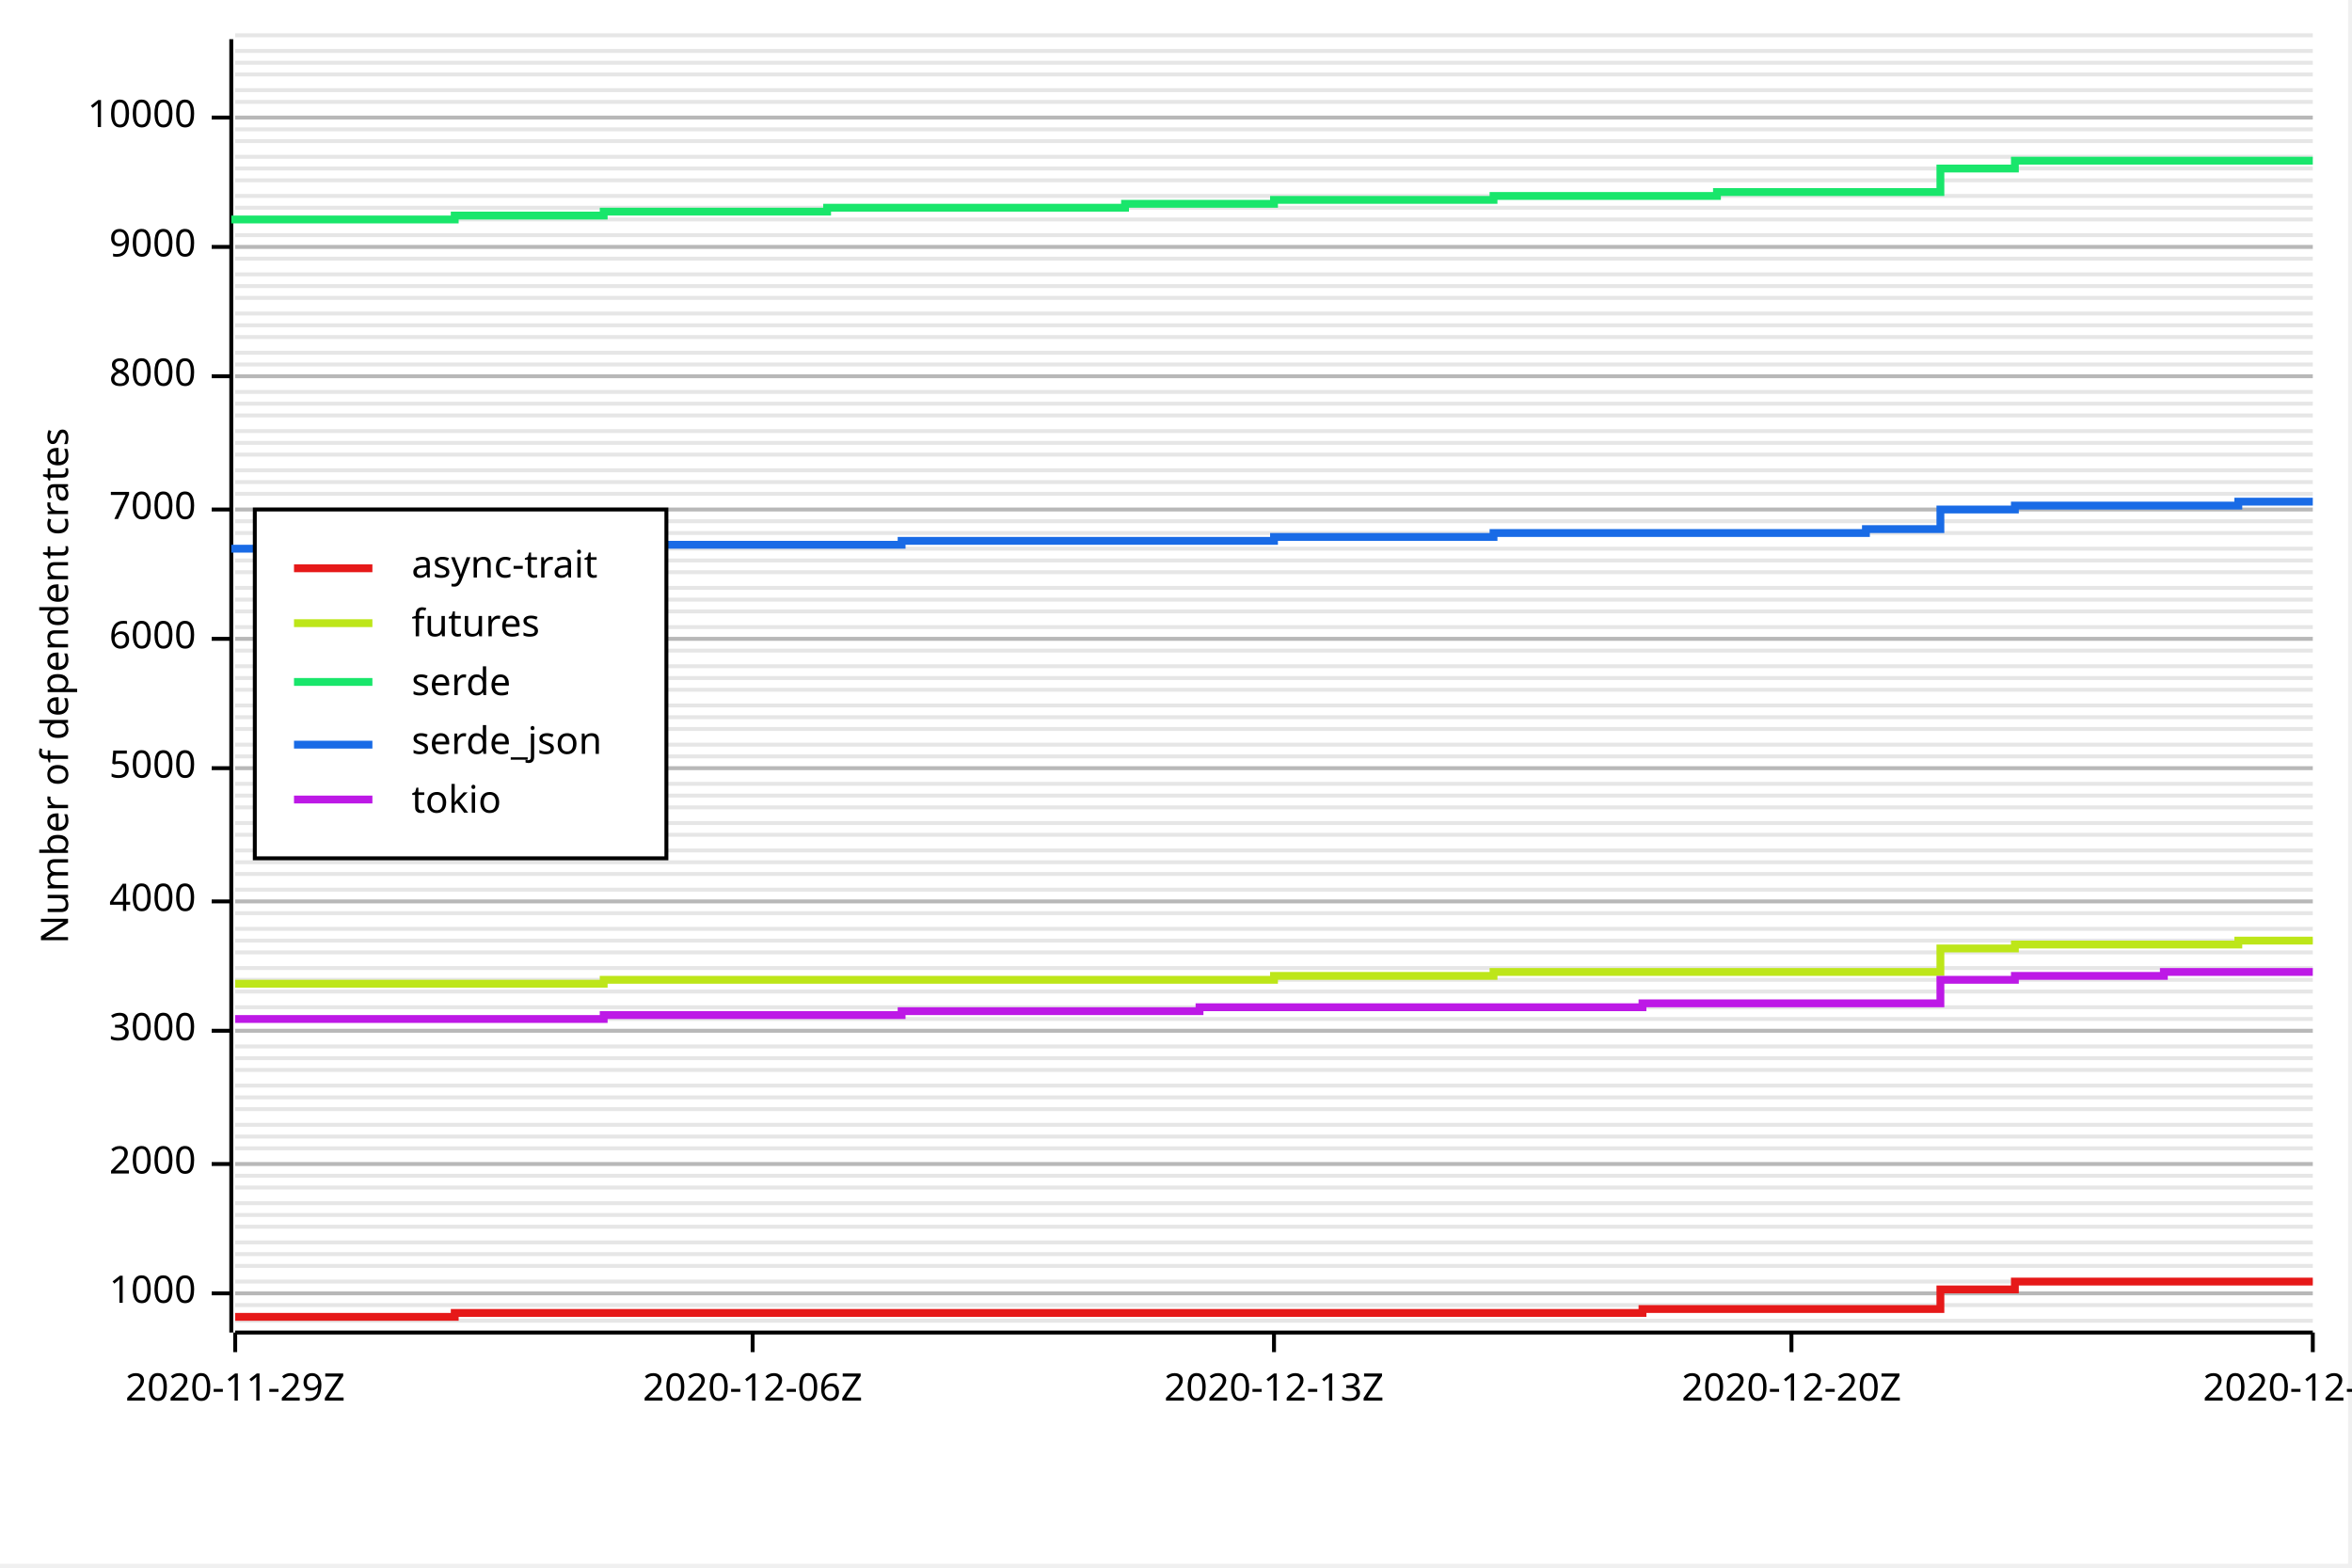
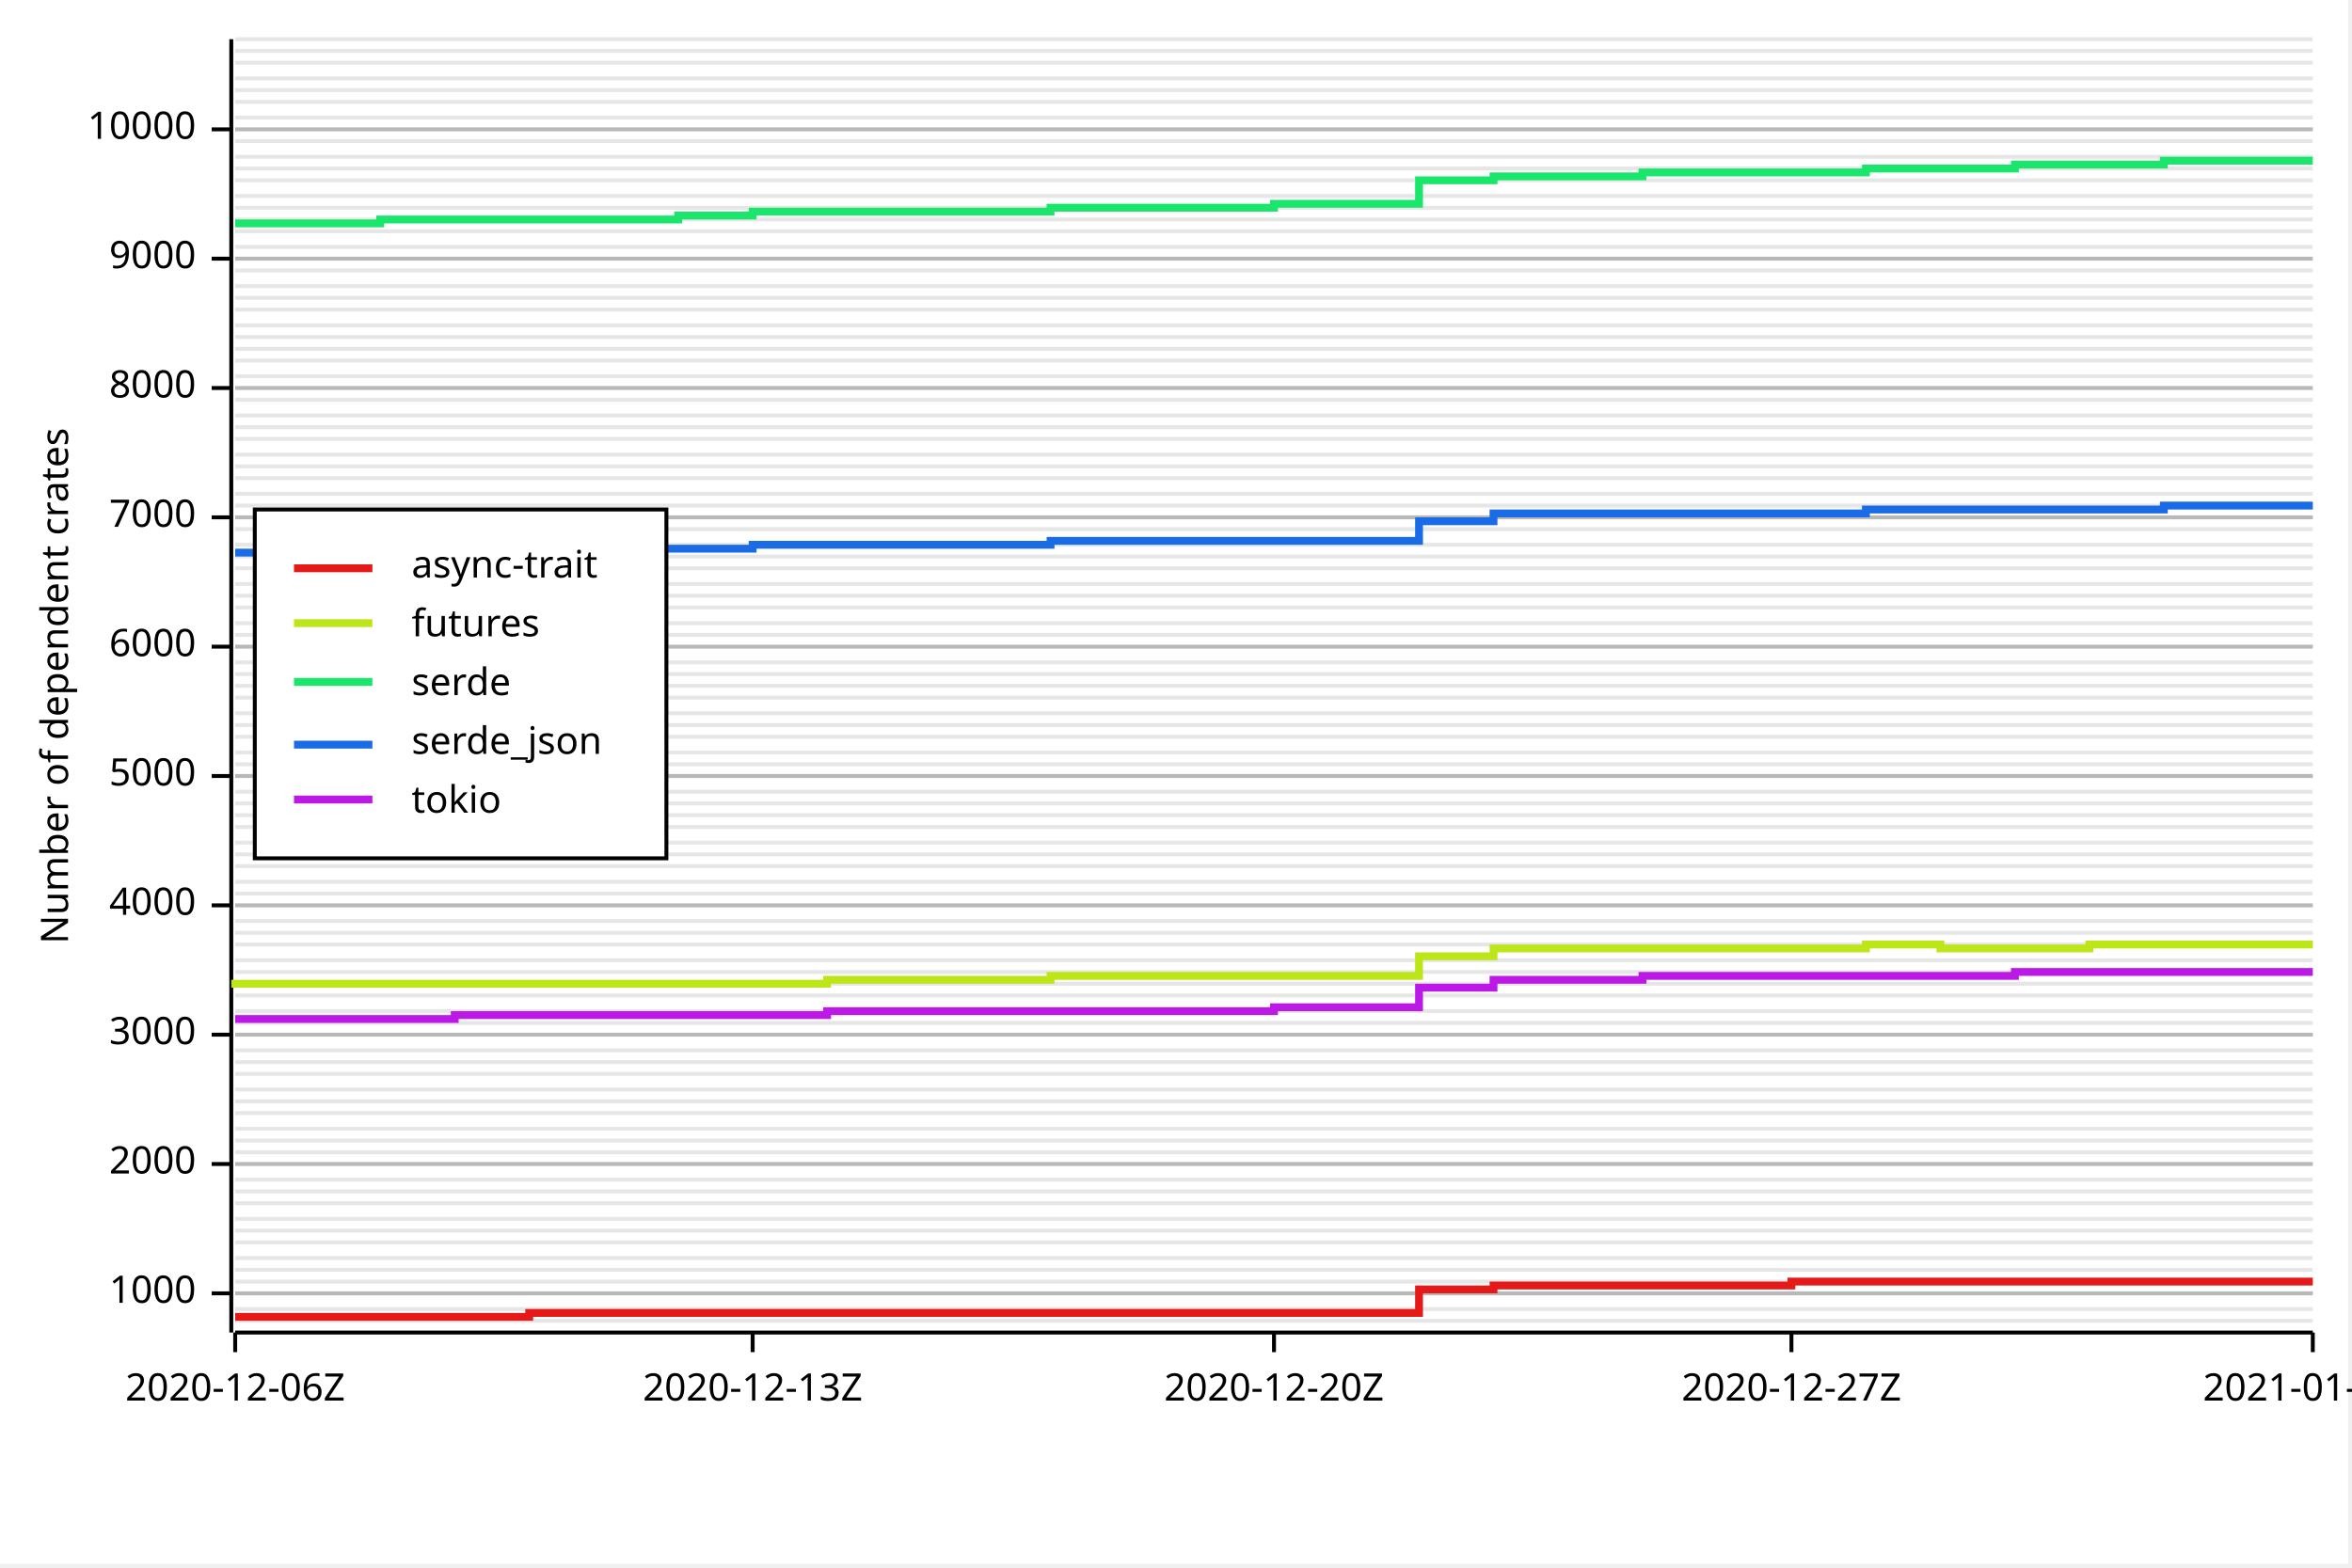
<svg xmlns="http://www.w3.org/2000/svg" width="600" height="400" viewBox="0 0 600 400">
  <rect x="0" y="0" width="599" height="399" opacity="1" fill="#FFFFFF" stroke="none" />
  <line opacity="0.1" stroke="#000000" stroke-width="1" x1="60" y1="337" x2="590" y2="337" />
-   <line opacity="0.1" stroke="#000000" stroke-width="1" x1="60" y1="333" x2="590" y2="333" />
+   <line opacity="0.1" stroke="#000000" stroke-width="1" x1="60" y1="334" x2="590" y2="334" />
  <line opacity="0.1" stroke="#000000" stroke-width="1" x1="60" y1="330" x2="590" y2="330" />
  <line opacity="0.1" stroke="#000000" stroke-width="1" x1="60" y1="327" x2="590" y2="327" />
-   <line opacity="0.1" stroke="#000000" stroke-width="1" x1="60" y1="323" x2="590" y2="323" />
-   <line opacity="0.1" stroke="#000000" stroke-width="1" x1="60" y1="320" x2="590" y2="320" />
+   <line opacity="0.1" stroke="#000000" stroke-width="1" x1="60" y1="324" x2="590" y2="324" />
+   <line opacity="0.1" stroke="#000000" stroke-width="1" x1="60" y1="321" x2="590" y2="321" />
  <line opacity="0.1" stroke="#000000" stroke-width="1" x1="60" y1="317" x2="590" y2="317" />
-   <line opacity="0.1" stroke="#000000" stroke-width="1" x1="60" y1="313" x2="590" y2="313" />
-   <line opacity="0.1" stroke="#000000" stroke-width="1" x1="60" y1="310" x2="590" y2="310" />
+   <line opacity="0.1" stroke="#000000" stroke-width="1" x1="60" y1="314" x2="590" y2="314" />
+   <line opacity="0.1" stroke="#000000" stroke-width="1" x1="60" y1="311" x2="590" y2="311" />
  <line opacity="0.1" stroke="#000000" stroke-width="1" x1="60" y1="307" x2="590" y2="307" />
-   <line opacity="0.1" stroke="#000000" stroke-width="1" x1="60" y1="303" x2="590" y2="303" />
-   <line opacity="0.1" stroke="#000000" stroke-width="1" x1="60" y1="300" x2="590" y2="300" />
+   <line opacity="0.1" stroke="#000000" stroke-width="1" x1="60" y1="304" x2="590" y2="304" />
+   <line opacity="0.1" stroke="#000000" stroke-width="1" x1="60" y1="301" x2="590" y2="301" />
  <line opacity="0.1" stroke="#000000" stroke-width="1" x1="60" y1="297" x2="590" y2="297" />
-   <line opacity="0.1" stroke="#000000" stroke-width="1" x1="60" y1="293" x2="590" y2="293" />
-   <line opacity="0.1" stroke="#000000" stroke-width="1" x1="60" y1="290" x2="590" y2="290" />
-   <line opacity="0.1" stroke="#000000" stroke-width="1" x1="60" y1="287" x2="590" y2="287" />
-   <line opacity="0.1" stroke="#000000" stroke-width="1" x1="60" y1="283" x2="590" y2="283" />
-   <line opacity="0.1" stroke="#000000" stroke-width="1" x1="60" y1="280" x2="590" y2="280" />
-   <line opacity="0.1" stroke="#000000" stroke-width="1" x1="60" y1="277" x2="590" y2="277" />
-   <line opacity="0.1" stroke="#000000" stroke-width="1" x1="60" y1="273" x2="590" y2="273" />
-   <line opacity="0.1" stroke="#000000" stroke-width="1" x1="60" y1="270" x2="590" y2="270" />
-   <line opacity="0.1" stroke="#000000" stroke-width="1" x1="60" y1="267" x2="590" y2="267" />
-   <line opacity="0.1" stroke="#000000" stroke-width="1" x1="60" y1="263" x2="590" y2="263" />
-   <line opacity="0.1" stroke="#000000" stroke-width="1" x1="60" y1="260" x2="590" y2="260" />
-   <line opacity="0.1" stroke="#000000" stroke-width="1" x1="60" y1="257" x2="590" y2="257" />
-   <line opacity="0.1" stroke="#000000" stroke-width="1" x1="60" y1="253" x2="590" y2="253" />
-   <line opacity="0.1" stroke="#000000" stroke-width="1" x1="60" y1="250" x2="590" y2="250" />
-   <line opacity="0.1" stroke="#000000" stroke-width="1" x1="60" y1="247" x2="590" y2="247" />
-   <line opacity="0.1" stroke="#000000" stroke-width="1" x1="60" y1="243" x2="590" y2="243" />
-   <line opacity="0.1" stroke="#000000" stroke-width="1" x1="60" y1="240" x2="590" y2="240" />
-   <line opacity="0.1" stroke="#000000" stroke-width="1" x1="60" y1="237" x2="590" y2="237" />
-   <line opacity="0.1" stroke="#000000" stroke-width="1" x1="60" y1="233" x2="590" y2="233" />
-   <line opacity="0.1" stroke="#000000" stroke-width="1" x1="60" y1="230" x2="590" y2="230" />
-   <line opacity="0.1" stroke="#000000" stroke-width="1" x1="60" y1="227" x2="590" y2="227" />
-   <line opacity="0.1" stroke="#000000" stroke-width="1" x1="60" y1="223" x2="590" y2="223" />
-   <line opacity="0.1" stroke="#000000" stroke-width="1" x1="60" y1="220" x2="590" y2="220" />
-   <line opacity="0.1" stroke="#000000" stroke-width="1" x1="60" y1="217" x2="590" y2="217" />
-   <line opacity="0.1" stroke="#000000" stroke-width="1" x1="60" y1="213" x2="590" y2="213" />
-   <line opacity="0.1" stroke="#000000" stroke-width="1" x1="60" y1="210" x2="590" y2="210" />
-   <line opacity="0.1" stroke="#000000" stroke-width="1" x1="60" y1="206" x2="590" y2="206" />
-   <line opacity="0.1" stroke="#000000" stroke-width="1" x1="60" y1="203" x2="590" y2="203" />
-   <line opacity="0.1" stroke="#000000" stroke-width="1" x1="60" y1="200" x2="590" y2="200" />
-   <line opacity="0.1" stroke="#000000" stroke-width="1" x1="60" y1="196" x2="590" y2="196" />
-   <line opacity="0.1" stroke="#000000" stroke-width="1" x1="60" y1="193" x2="590" y2="193" />
-   <line opacity="0.1" stroke="#000000" stroke-width="1" x1="60" y1="190" x2="590" y2="190" />
-   <line opacity="0.1" stroke="#000000" stroke-width="1" x1="60" y1="186" x2="590" y2="186" />
-   <line opacity="0.1" stroke="#000000" stroke-width="1" x1="60" y1="183" x2="590" y2="183" />
-   <line opacity="0.1" stroke="#000000" stroke-width="1" x1="60" y1="180" x2="590" y2="180" />
-   <line opacity="0.1" stroke="#000000" stroke-width="1" x1="60" y1="176" x2="590" y2="176" />
-   <line opacity="0.1" stroke="#000000" stroke-width="1" x1="60" y1="173" x2="590" y2="173" />
-   <line opacity="0.1" stroke="#000000" stroke-width="1" x1="60" y1="170" x2="590" y2="170" />
-   <line opacity="0.1" stroke="#000000" stroke-width="1" x1="60" y1="166" x2="590" y2="166" />
-   <line opacity="0.1" stroke="#000000" stroke-width="1" x1="60" y1="163" x2="590" y2="163" />
-   <line opacity="0.1" stroke="#000000" stroke-width="1" x1="60" y1="160" x2="590" y2="160" />
-   <line opacity="0.1" stroke="#000000" stroke-width="1" x1="60" y1="156" x2="590" y2="156" />
-   <line opacity="0.1" stroke="#000000" stroke-width="1" x1="60" y1="153" x2="590" y2="153" />
-   <line opacity="0.1" stroke="#000000" stroke-width="1" x1="60" y1="150" x2="590" y2="150" />
-   <line opacity="0.1" stroke="#000000" stroke-width="1" x1="60" y1="146" x2="590" y2="146" />
-   <line opacity="0.1" stroke="#000000" stroke-width="1" x1="60" y1="143" x2="590" y2="143" />
-   <line opacity="0.1" stroke="#000000" stroke-width="1" x1="60" y1="140" x2="590" y2="140" />
-   <line opacity="0.1" stroke="#000000" stroke-width="1" x1="60" y1="136" x2="590" y2="136" />
-   <line opacity="0.1" stroke="#000000" stroke-width="1" x1="60" y1="133" x2="590" y2="133" />
-   <line opacity="0.1" stroke="#000000" stroke-width="1" x1="60" y1="130" x2="590" y2="130" />
+   <line opacity="0.1" stroke="#000000" stroke-width="1" x1="60" y1="294" x2="590" y2="294" />
+   <line opacity="0.1" stroke="#000000" stroke-width="1" x1="60" y1="291" x2="590" y2="291" />
+   <line opacity="0.1" stroke="#000000" stroke-width="1" x1="60" y1="288" x2="590" y2="288" />
+   <line opacity="0.1" stroke="#000000" stroke-width="1" x1="60" y1="284" x2="590" y2="284" />
+   <line opacity="0.1" stroke="#000000" stroke-width="1" x1="60" y1="281" x2="590" y2="281" />
+   <line opacity="0.1" stroke="#000000" stroke-width="1" x1="60" y1="278" x2="590" y2="278" />
+   <line opacity="0.1" stroke="#000000" stroke-width="1" x1="60" y1="274" x2="590" y2="274" />
+   <line opacity="0.1" stroke="#000000" stroke-width="1" x1="60" y1="271" x2="590" y2="271" />
+   <line opacity="0.1" stroke="#000000" stroke-width="1" x1="60" y1="268" x2="590" y2="268" />
+   <line opacity="0.1" stroke="#000000" stroke-width="1" x1="60" y1="264" x2="590" y2="264" />
+   <line opacity="0.1" stroke="#000000" stroke-width="1" x1="60" y1="261" x2="590" y2="261" />
+   <line opacity="0.1" stroke="#000000" stroke-width="1" x1="60" y1="258" x2="590" y2="258" />
+   <line opacity="0.1" stroke="#000000" stroke-width="1" x1="60" y1="254" x2="590" y2="254" />
+   <line opacity="0.1" stroke="#000000" stroke-width="1" x1="60" y1="251" x2="590" y2="251" />
+   <line opacity="0.1" stroke="#000000" stroke-width="1" x1="60" y1="248" x2="590" y2="248" />
+   <line opacity="0.1" stroke="#000000" stroke-width="1" x1="60" y1="245" x2="590" y2="245" />
+   <line opacity="0.1" stroke="#000000" stroke-width="1" x1="60" y1="241" x2="590" y2="241" />
+   <line opacity="0.1" stroke="#000000" stroke-width="1" x1="60" y1="238" x2="590" y2="238" />
+   <line opacity="0.1" stroke="#000000" stroke-width="1" x1="60" y1="235" x2="590" y2="235" />
+   <line opacity="0.1" stroke="#000000" stroke-width="1" x1="60" y1="231" x2="590" y2="231" />
+   <line opacity="0.1" stroke="#000000" stroke-width="1" x1="60" y1="228" x2="590" y2="228" />
+   <line opacity="0.1" stroke="#000000" stroke-width="1" x1="60" y1="225" x2="590" y2="225" />
+   <line opacity="0.1" stroke="#000000" stroke-width="1" x1="60" y1="221" x2="590" y2="221" />
+   <line opacity="0.1" stroke="#000000" stroke-width="1" x1="60" y1="218" x2="590" y2="218" />
+   <line opacity="0.1" stroke="#000000" stroke-width="1" x1="60" y1="215" x2="590" y2="215" />
+   <line opacity="0.1" stroke="#000000" stroke-width="1" x1="60" y1="211" x2="590" y2="211" />
+   <line opacity="0.1" stroke="#000000" stroke-width="1" x1="60" y1="208" x2="590" y2="208" />
+   <line opacity="0.1" stroke="#000000" stroke-width="1" x1="60" y1="205" x2="590" y2="205" />
+   <line opacity="0.1" stroke="#000000" stroke-width="1" x1="60" y1="202" x2="590" y2="202" />
+   <line opacity="0.1" stroke="#000000" stroke-width="1" x1="60" y1="198" x2="590" y2="198" />
+   <line opacity="0.1" stroke="#000000" stroke-width="1" x1="60" y1="195" x2="590" y2="195" />
+   <line opacity="0.1" stroke="#000000" stroke-width="1" x1="60" y1="192" x2="590" y2="192" />
+   <line opacity="0.1" stroke="#000000" stroke-width="1" x1="60" y1="188" x2="590" y2="188" />
+   <line opacity="0.1" stroke="#000000" stroke-width="1" x1="60" y1="185" x2="590" y2="185" />
+   <line opacity="0.1" stroke="#000000" stroke-width="1" x1="60" y1="182" x2="590" y2="182" />
+   <line opacity="0.1" stroke="#000000" stroke-width="1" x1="60" y1="178" x2="590" y2="178" />
+   <line opacity="0.1" stroke="#000000" stroke-width="1" x1="60" y1="175" x2="590" y2="175" />
+   <line opacity="0.1" stroke="#000000" stroke-width="1" x1="60" y1="172" x2="590" y2="172" />
+   <line opacity="0.1" stroke="#000000" stroke-width="1" x1="60" y1="169" x2="590" y2="169" />
+   <line opacity="0.1" stroke="#000000" stroke-width="1" x1="60" y1="165" x2="590" y2="165" />
+   <line opacity="0.1" stroke="#000000" stroke-width="1" x1="60" y1="162" x2="590" y2="162" />
+   <line opacity="0.1" stroke="#000000" stroke-width="1" x1="60" y1="159" x2="590" y2="159" />
+   <line opacity="0.1" stroke="#000000" stroke-width="1" x1="60" y1="155" x2="590" y2="155" />
+   <line opacity="0.1" stroke="#000000" stroke-width="1" x1="60" y1="152" x2="590" y2="152" />
+   <line opacity="0.1" stroke="#000000" stroke-width="1" x1="60" y1="149" x2="590" y2="149" />
+   <line opacity="0.1" stroke="#000000" stroke-width="1" x1="60" y1="145" x2="590" y2="145" />
+   <line opacity="0.1" stroke="#000000" stroke-width="1" x1="60" y1="142" x2="590" y2="142" />
+   <line opacity="0.1" stroke="#000000" stroke-width="1" x1="60" y1="139" x2="590" y2="139" />
+   <line opacity="0.1" stroke="#000000" stroke-width="1" x1="60" y1="135" x2="590" y2="135" />
+   <line opacity="0.1" stroke="#000000" stroke-width="1" x1="60" y1="132" x2="590" y2="132" />
+   <line opacity="0.1" stroke="#000000" stroke-width="1" x1="60" y1="129" x2="590" y2="129" />
  <line opacity="0.1" stroke="#000000" stroke-width="1" x1="60" y1="126" x2="590" y2="126" />
-   <line opacity="0.1" stroke="#000000" stroke-width="1" x1="60" y1="123" x2="590" y2="123" />
-   <line opacity="0.1" stroke="#000000" stroke-width="1" x1="60" y1="120" x2="590" y2="120" />
+   <line opacity="0.1" stroke="#000000" stroke-width="1" x1="60" y1="122" x2="590" y2="122" />
+   <line opacity="0.1" stroke="#000000" stroke-width="1" x1="60" y1="119" x2="590" y2="119" />
  <line opacity="0.1" stroke="#000000" stroke-width="1" x1="60" y1="116" x2="590" y2="116" />
-   <line opacity="0.1" stroke="#000000" stroke-width="1" x1="60" y1="113" x2="590" y2="113" />
-   <line opacity="0.1" stroke="#000000" stroke-width="1" x1="60" y1="110" x2="590" y2="110" />
+   <line opacity="0.1" stroke="#000000" stroke-width="1" x1="60" y1="112" x2="590" y2="112" />
+   <line opacity="0.1" stroke="#000000" stroke-width="1" x1="60" y1="109" x2="590" y2="109" />
  <line opacity="0.1" stroke="#000000" stroke-width="1" x1="60" y1="106" x2="590" y2="106" />
-   <line opacity="0.1" stroke="#000000" stroke-width="1" x1="60" y1="103" x2="590" y2="103" />
-   <line opacity="0.1" stroke="#000000" stroke-width="1" x1="60" y1="100" x2="590" y2="100" />
+   <line opacity="0.1" stroke="#000000" stroke-width="1" x1="60" y1="102" x2="590" y2="102" />
+   <line opacity="0.1" stroke="#000000" stroke-width="1" x1="60" y1="99" x2="590" y2="99" />
  <line opacity="0.1" stroke="#000000" stroke-width="1" x1="60" y1="96" x2="590" y2="96" />
-   <line opacity="0.1" stroke="#000000" stroke-width="1" x1="60" y1="93" x2="590" y2="93" />
-   <line opacity="0.1" stroke="#000000" stroke-width="1" x1="60" y1="90" x2="590" y2="90" />
+   <line opacity="0.1" stroke="#000000" stroke-width="1" x1="60" y1="92" x2="590" y2="92" />
+   <line opacity="0.1" stroke="#000000" stroke-width="1" x1="60" y1="89" x2="590" y2="89" />
  <line opacity="0.1" stroke="#000000" stroke-width="1" x1="60" y1="86" x2="590" y2="86" />
  <line opacity="0.1" stroke="#000000" stroke-width="1" x1="60" y1="83" x2="590" y2="83" />
-   <line opacity="0.1" stroke="#000000" stroke-width="1" x1="60" y1="80" x2="590" y2="80" />
+   <line opacity="0.1" stroke="#000000" stroke-width="1" x1="60" y1="79" x2="590" y2="79" />
  <line opacity="0.1" stroke="#000000" stroke-width="1" x1="60" y1="76" x2="590" y2="76" />
  <line opacity="0.1" stroke="#000000" stroke-width="1" x1="60" y1="73" x2="590" y2="73" />
-   <line opacity="0.1" stroke="#000000" stroke-width="1" x1="60" y1="70" x2="590" y2="70" />
+   <line opacity="0.1" stroke="#000000" stroke-width="1" x1="60" y1="69" x2="590" y2="69" />
  <line opacity="0.1" stroke="#000000" stroke-width="1" x1="60" y1="66" x2="590" y2="66" />
  <line opacity="0.1" stroke="#000000" stroke-width="1" x1="60" y1="63" x2="590" y2="63" />
-   <line opacity="0.1" stroke="#000000" stroke-width="1" x1="60" y1="60" x2="590" y2="60" />
+   <line opacity="0.1" stroke="#000000" stroke-width="1" x1="60" y1="59" x2="590" y2="59" />
  <line opacity="0.1" stroke="#000000" stroke-width="1" x1="60" y1="56" x2="590" y2="56" />
  <line opacity="0.1" stroke="#000000" stroke-width="1" x1="60" y1="53" x2="590" y2="53" />
  <line opacity="0.1" stroke="#000000" stroke-width="1" x1="60" y1="50" x2="590" y2="50" />
  <line opacity="0.1" stroke="#000000" stroke-width="1" x1="60" y1="46" x2="590" y2="46" />
  <line opacity="0.1" stroke="#000000" stroke-width="1" x1="60" y1="43" x2="590" y2="43" />
  <line opacity="0.1" stroke="#000000" stroke-width="1" x1="60" y1="40" x2="590" y2="40" />
  <line opacity="0.1" stroke="#000000" stroke-width="1" x1="60" y1="36" x2="590" y2="36" />
  <line opacity="0.1" stroke="#000000" stroke-width="1" x1="60" y1="33" x2="590" y2="33" />
  <line opacity="0.1" stroke="#000000" stroke-width="1" x1="60" y1="30" x2="590" y2="30" />
  <line opacity="0.1" stroke="#000000" stroke-width="1" x1="60" y1="26" x2="590" y2="26" />
  <line opacity="0.1" stroke="#000000" stroke-width="1" x1="60" y1="23" x2="590" y2="23" />
-   <line opacity="0.1" stroke="#000000" stroke-width="1" x1="60" y1="19" x2="590" y2="19" />
+   <line opacity="0.1" stroke="#000000" stroke-width="1" x1="60" y1="20" x2="590" y2="20" />
  <line opacity="0.1" stroke="#000000" stroke-width="1" x1="60" y1="16" x2="590" y2="16" />
  <line opacity="0.1" stroke="#000000" stroke-width="1" x1="60" y1="13" x2="590" y2="13" />
-   <line opacity="0.1" stroke="#000000" stroke-width="1" x1="60" y1="9" x2="590" y2="9" />
+   <line opacity="0.1" stroke="#000000" stroke-width="1" x1="60" y1="10" x2="590" y2="10" />
  <text x="10" y="175" dy="0.76em" text-anchor="middle" font-family="sans-serif" font-size="9.677" opacity="1" fill="#000000" transform="rotate(270, 10, 175)">
Number of dependent crates
</text>
  <line opacity="0.2" stroke="#000000" stroke-width="1" x1="60" y1="330" x2="590" y2="330" />
  <line opacity="0.2" stroke="#000000" stroke-width="1" x1="60" y1="297" x2="590" y2="297" />
-   <line opacity="0.2" stroke="#000000" stroke-width="1" x1="60" y1="263" x2="590" y2="263" />
-   <line opacity="0.2" stroke="#000000" stroke-width="1" x1="60" y1="230" x2="590" y2="230" />
-   <line opacity="0.2" stroke="#000000" stroke-width="1" x1="60" y1="196" x2="590" y2="196" />
-   <line opacity="0.2" stroke="#000000" stroke-width="1" x1="60" y1="163" x2="590" y2="163" />
-   <line opacity="0.2" stroke="#000000" stroke-width="1" x1="60" y1="130" x2="590" y2="130" />
-   <line opacity="0.2" stroke="#000000" stroke-width="1" x1="60" y1="96" x2="590" y2="96" />
-   <line opacity="0.2" stroke="#000000" stroke-width="1" x1="60" y1="63" x2="590" y2="63" />
-   <line opacity="0.2" stroke="#000000" stroke-width="1" x1="60" y1="30" x2="590" y2="30" />
+   <line opacity="0.2" stroke="#000000" stroke-width="1" x1="60" y1="264" x2="590" y2="264" />
+   <line opacity="0.2" stroke="#000000" stroke-width="1" x1="60" y1="231" x2="590" y2="231" />
+   <line opacity="0.2" stroke="#000000" stroke-width="1" x1="60" y1="198" x2="590" y2="198" />
+   <line opacity="0.2" stroke="#000000" stroke-width="1" x1="60" y1="165" x2="590" y2="165" />
+   <line opacity="0.2" stroke="#000000" stroke-width="1" x1="60" y1="132" x2="590" y2="132" />
+   <line opacity="0.2" stroke="#000000" stroke-width="1" x1="60" y1="99" x2="590" y2="99" />
+   <line opacity="0.2" stroke="#000000" stroke-width="1" x1="60" y1="66" x2="590" y2="66" />
+   <line opacity="0.2" stroke="#000000" stroke-width="1" x1="60" y1="33" x2="590" y2="33" />
  <polyline fill="none" opacity="1" stroke="#000000" stroke-width="1" points="59,10 59,340 " />
  <text x="50" y="330" dy="0.5ex" text-anchor="end" font-family="sans-serif" font-size="9.677" opacity="1" fill="#000000">
1000
</text>
  <polyline fill="none" opacity="1" stroke="#000000" stroke-width="1" points="54,330 59,330 " />
  <text x="50" y="297" dy="0.5ex" text-anchor="end" font-family="sans-serif" font-size="9.677" opacity="1" fill="#000000">
2000
</text>
  <polyline fill="none" opacity="1" stroke="#000000" stroke-width="1" points="54,297 59,297 " />
-   <text x="50" y="263" dy="0.5ex" text-anchor="end" font-family="sans-serif" font-size="9.677" opacity="1" fill="#000000">
+   <text x="50" y="264" dy="0.5ex" text-anchor="end" font-family="sans-serif" font-size="9.677" opacity="1" fill="#000000">
3000
</text>
-   <polyline fill="none" opacity="1" stroke="#000000" stroke-width="1" points="54,263 59,263 " />
-   <text x="50" y="230" dy="0.5ex" text-anchor="end" font-family="sans-serif" font-size="9.677" opacity="1" fill="#000000">
+   <polyline fill="none" opacity="1" stroke="#000000" stroke-width="1" points="54,264 59,264 " />
+   <text x="50" y="231" dy="0.5ex" text-anchor="end" font-family="sans-serif" font-size="9.677" opacity="1" fill="#000000">
4000
</text>
-   <polyline fill="none" opacity="1" stroke="#000000" stroke-width="1" points="54,230 59,230 " />
-   <text x="50" y="196" dy="0.5ex" text-anchor="end" font-family="sans-serif" font-size="9.677" opacity="1" fill="#000000">
+   <polyline fill="none" opacity="1" stroke="#000000" stroke-width="1" points="54,231 59,231 " />
+   <text x="50" y="198" dy="0.5ex" text-anchor="end" font-family="sans-serif" font-size="9.677" opacity="1" fill="#000000">
5000
</text>
-   <polyline fill="none" opacity="1" stroke="#000000" stroke-width="1" points="54,196 59,196 " />
-   <text x="50" y="163" dy="0.5ex" text-anchor="end" font-family="sans-serif" font-size="9.677" opacity="1" fill="#000000">
+   <polyline fill="none" opacity="1" stroke="#000000" stroke-width="1" points="54,198 59,198 " />
+   <text x="50" y="165" dy="0.5ex" text-anchor="end" font-family="sans-serif" font-size="9.677" opacity="1" fill="#000000">
6000
</text>
-   <polyline fill="none" opacity="1" stroke="#000000" stroke-width="1" points="54,163 59,163 " />
-   <text x="50" y="130" dy="0.5ex" text-anchor="end" font-family="sans-serif" font-size="9.677" opacity="1" fill="#000000">
+   <polyline fill="none" opacity="1" stroke="#000000" stroke-width="1" points="54,165 59,165 " />
+   <text x="50" y="132" dy="0.5ex" text-anchor="end" font-family="sans-serif" font-size="9.677" opacity="1" fill="#000000">
7000
</text>
-   <polyline fill="none" opacity="1" stroke="#000000" stroke-width="1" points="54,130 59,130 " />
-   <text x="50" y="96" dy="0.5ex" text-anchor="end" font-family="sans-serif" font-size="9.677" opacity="1" fill="#000000">
+   <polyline fill="none" opacity="1" stroke="#000000" stroke-width="1" points="54,132 59,132 " />
+   <text x="50" y="99" dy="0.5ex" text-anchor="end" font-family="sans-serif" font-size="9.677" opacity="1" fill="#000000">
8000
</text>
-   <polyline fill="none" opacity="1" stroke="#000000" stroke-width="1" points="54,96 59,96 " />
-   <text x="50" y="63" dy="0.5ex" text-anchor="end" font-family="sans-serif" font-size="9.677" opacity="1" fill="#000000">
+   <polyline fill="none" opacity="1" stroke="#000000" stroke-width="1" points="54,99 59,99 " />
+   <text x="50" y="66" dy="0.5ex" text-anchor="end" font-family="sans-serif" font-size="9.677" opacity="1" fill="#000000">
9000
</text>
-   <polyline fill="none" opacity="1" stroke="#000000" stroke-width="1" points="54,63 59,63 " />
-   <text x="50" y="30" dy="0.5ex" text-anchor="end" font-family="sans-serif" font-size="9.677" opacity="1" fill="#000000">
+   <polyline fill="none" opacity="1" stroke="#000000" stroke-width="1" points="54,66 59,66 " />
+   <text x="50" y="33" dy="0.5ex" text-anchor="end" font-family="sans-serif" font-size="9.677" opacity="1" fill="#000000">
10000
</text>
-   <polyline fill="none" opacity="1" stroke="#000000" stroke-width="1" points="54,30 59,30 " />
+   <polyline fill="none" opacity="1" stroke="#000000" stroke-width="1" points="54,33 59,33 " />
  <polyline fill="none" opacity="1" stroke="#000000" stroke-width="1" points="60,340 590,340 " />
  <text x="60" y="350" dy="0.76em" text-anchor="middle" font-family="sans-serif" font-size="9.677" opacity="1" fill="#000000">
- 2020-11-29Z
+ 2020-12-06Z
</text>
  <polyline fill="none" opacity="1" stroke="#000000" stroke-width="1" points="60,340 60,345 " />
  <text x="192" y="350" dy="0.76em" text-anchor="middle" font-family="sans-serif" font-size="9.677" opacity="1" fill="#000000">
- 2020-12-06Z
+ 2020-12-13Z
</text>
  <polyline fill="none" opacity="1" stroke="#000000" stroke-width="1" points="192,340 192,345 " />
  <text x="325" y="350" dy="0.76em" text-anchor="middle" font-family="sans-serif" font-size="9.677" opacity="1" fill="#000000">
- 2020-12-13Z
+ 2020-12-20Z
</text>
  <polyline fill="none" opacity="1" stroke="#000000" stroke-width="1" points="325,340 325,345 " />
  <text x="457" y="350" dy="0.76em" text-anchor="middle" font-family="sans-serif" font-size="9.677" opacity="1" fill="#000000">
- 2020-12-20Z
+ 2020-12-27Z
</text>
  <polyline fill="none" opacity="1" stroke="#000000" stroke-width="1" points="457,340 457,345 " />
  <text x="590" y="350" dy="0.76em" text-anchor="middle" font-family="sans-serif" font-size="9.677" opacity="1" fill="#000000">
- 2020-12-27Z
+ 2021-01-03Z
</text>
  <polyline fill="none" opacity="1" stroke="#000000" stroke-width="1" points="590,340 590,345 " />
-   <polyline fill="none" opacity="1" stroke="#E61919" stroke-width="2" points="60,336 60,336 78,336 78,336 97,336 97,336 116,336 116,335 135,335 135,335 154,335 154,335 173,335 173,335 192,335 192,335 211,335 211,335 230,335 230,335 249,335 249,335 268,335 268,335 287,335 287,335 306,335 306,335 325,335 325,335 343,335 343,335 362,335 362,335 381,335 381,335 400,335 400,335 419,335 419,334 438,334 438,334 457,334 457,334 476,334 476,334 495,334 495,329 514,329 514,327 533,327 533,327 552,327 552,327 571,327 571,327 590,327 " />
-   <polyline fill="none" opacity="1" stroke="#BDE619" stroke-width="2" points="60,251 60,251 78,251 78,251 97,251 116,251 116,251 135,251 135,251 154,251 154,250 173,250 173,250 192,250 192,250 211,250 211,250 230,250 230,250 249,250 249,250 268,250 268,250 287,250 287,250 306,250 306,250 325,250 325,249 343,249 343,249 362,249 362,249 381,249 381,248 400,248 400,248 419,248 419,248 438,248 438,248 457,248 457,248 476,248 476,248 495,248 495,242 514,242 514,241 533,241 533,241 552,241 552,241 571,241 571,240 590,240 " />
-   <polyline fill="none" opacity="1" stroke="#19E66B" stroke-width="2" points="60,57 60,56 78,56 78,56 97,56 116,56 116,55 135,55 135,55 154,55 154,54 173,54 173,54 192,54 192,54 211,54 211,53 230,53 230,53 249,53 249,53 268,53 268,53 287,53 287,52 306,52 306,52 325,52 325,51 343,51 343,51 362,51 362,51 381,51 381,50 400,50 400,50 419,50 419,50 438,50 438,49 457,49 457,49 476,49 476,49 495,49 495,43 514,43 514,41 533,41 533,41 552,41 552,41 571,41 571,41 590,41 " />
-   <polyline fill="none" opacity="1" stroke="#196BE6" stroke-width="2" points="60,141 60,140 78,140 78,140 97,140 116,140 116,140 135,140 135,139 154,139 154,139 173,139 173,139 192,139 192,139 211,139 211,139 230,139 230,138 249,138 249,138 268,138 268,138 287,138 287,138 306,138 306,138 325,138 325,137 343,137 343,137 362,137 362,137 381,137 381,136 400,136 400,136 419,136 419,136 438,136 438,136 457,136 457,136 476,136 476,135 495,135 495,130 514,130 514,129 533,129 533,129 552,129 552,129 571,129 571,128 590,128 " />
-   <polyline fill="none" opacity="1" stroke="#BD19E6" stroke-width="2" points="60,260 60,260 78,260 78,260 97,260 116,260 116,260 135,260 135,260 154,260 154,259 173,259 173,259 192,259 192,259 211,259 211,259 230,259 230,258 249,258 249,258 268,258 268,258 287,258 287,258 306,258 306,257 325,257 325,257 343,257 343,257 362,257 362,257 381,257 381,257 400,257 400,257 419,257 419,256 438,256 438,256 457,256 457,256 476,256 476,256 495,256 495,250 514,250 514,249 533,249 533,249 552,249 552,248 571,248 571,248 590,248 " />
+   <polyline fill="none" opacity="1" stroke="#E61919" stroke-width="2" points="60,336 60,336 78,336 78,336 97,336 97,336 116,336 116,336 135,336 135,335 154,335 154,335 173,335 173,335 192,335 192,335 211,335 211,335 230,335 230,335 249,335 249,335 268,335 268,335 287,335 287,335 306,335 306,335 325,335 325,335 343,335 343,335 362,335 362,329 381,329 381,328 400,328 400,328 419,328 419,328 438,328 438,328 457,328 457,327 476,327 476,327 495,327 495,327 514,327 514,327 533,327 533,327 552,327 552,327 571,327 571,327 590,327 " />
+   <polyline fill="none" opacity="1" stroke="#BDE619" stroke-width="2" points="60,252 60,251 78,251 78,251 97,251 97,251 116,251 116,251 135,251 135,251 154,251 154,251 173,251 173,251 192,251 192,251 211,251 211,250 230,250 230,250 249,250 249,250 268,250 268,249 287,249 287,249 306,249 306,249 325,249 325,249 343,249 343,249 362,249 362,244 381,244 381,242 400,242 400,242 419,242 419,242 438,242 438,242 457,242 457,242 476,242 476,241 495,241 495,242 514,242 514,242 533,242 533,241 552,241 552,241 571,241 571,241 590,241 " />
+   <polyline fill="none" opacity="1" stroke="#19E66B" stroke-width="2" points="60,57 60,57 78,57 78,57 97,57 97,56 116,56 116,56 135,56 135,56 154,56 154,56 173,56 173,55 192,55 192,54 211,54 211,54 230,54 230,54 249,54 249,54 268,54 268,53 287,53 287,53 306,53 306,53 325,53 325,52 343,52 343,52 362,52 362,46 381,46 381,45 400,45 400,45 419,45 419,44 438,44 438,44 457,44 457,44 476,44 476,43 495,43 495,43 514,43 514,42 533,42 533,42 552,42 552,41 571,41 571,41 590,41 " />
+   <polyline fill="none" opacity="1" stroke="#196BE6" stroke-width="2" points="60,141 60,141 78,141 78,141 97,141 97,141 116,141 116,141 135,141 135,140 154,140 154,140 173,140 173,140 192,140 192,139 211,139 211,139 230,139 230,139 249,139 249,139 268,139 268,138 287,138 287,138 306,138 306,138 325,138 325,138 343,138 343,138 362,138 362,133 381,133 381,131 400,131 400,131 419,131 419,131 438,131 438,131 457,131 457,131 476,131 476,130 495,130 495,130 514,130 514,130 533,130 533,130 552,130 552,129 571,129 571,129 590,129 " />
+   <polyline fill="none" opacity="1" stroke="#BD19E6" stroke-width="2" points="60,260 60,260 78,260 78,260 97,260 97,260 116,260 116,259 135,259 135,259 154,259 154,259 173,259 173,259 192,259 192,259 211,259 211,258 230,258 230,258 249,258 249,258 268,258 268,258 287,258 287,258 306,258 306,258 325,258 325,257 343,257 343,257 362,257 362,252 381,252 381,250 400,250 400,250 419,250 419,249 438,249 438,249 457,249 457,249 476,249 476,249 495,249 495,249 514,249 514,248 533,248 533,248 552,248 552,248 571,248 571,248 590,248 " />
  <rect x="65" y="130" width="105" height="89" opacity="1" fill="#FFFFFF" stroke="none" />
  <rect x="65" y="130" width="105" height="89" opacity="1" fill="none" stroke="#000000" />
  <text x="105" y="140" dy="0.76em" text-anchor="start" font-family="sans-serif" font-size="9.677" opacity="1" fill="#000000">
async-trait
</text>
  <text x="105" y="155" dy="0.76em" text-anchor="start" font-family="sans-serif" font-size="9.677" opacity="1" fill="#000000">
futures
</text>
  <text x="105" y="170" dy="0.76em" text-anchor="start" font-family="sans-serif" font-size="9.677" opacity="1" fill="#000000">
serde
</text>
  <text x="105" y="185" dy="0.76em" text-anchor="start" font-family="sans-serif" font-size="9.677" opacity="1" fill="#000000">
serde_json
</text>
  <text x="105" y="200" dy="0.76em" text-anchor="start" font-family="sans-serif" font-size="9.677" opacity="1" fill="#000000">
tokio
</text>
  <polyline fill="none" opacity="1" stroke="#E61919" stroke-width="2" points="75,145 95,145 " />
  <polyline fill="none" opacity="1" stroke="#BDE619" stroke-width="2" points="75,159 95,159 " />
  <polyline fill="none" opacity="1" stroke="#19E66B" stroke-width="2" points="75,174 95,174 " />
  <polyline fill="none" opacity="1" stroke="#196BE6" stroke-width="2" points="75,190 95,190 " />
  <polyline fill="none" opacity="1" stroke="#BD19E6" stroke-width="2" points="75,204 95,204 " />
</svg>
